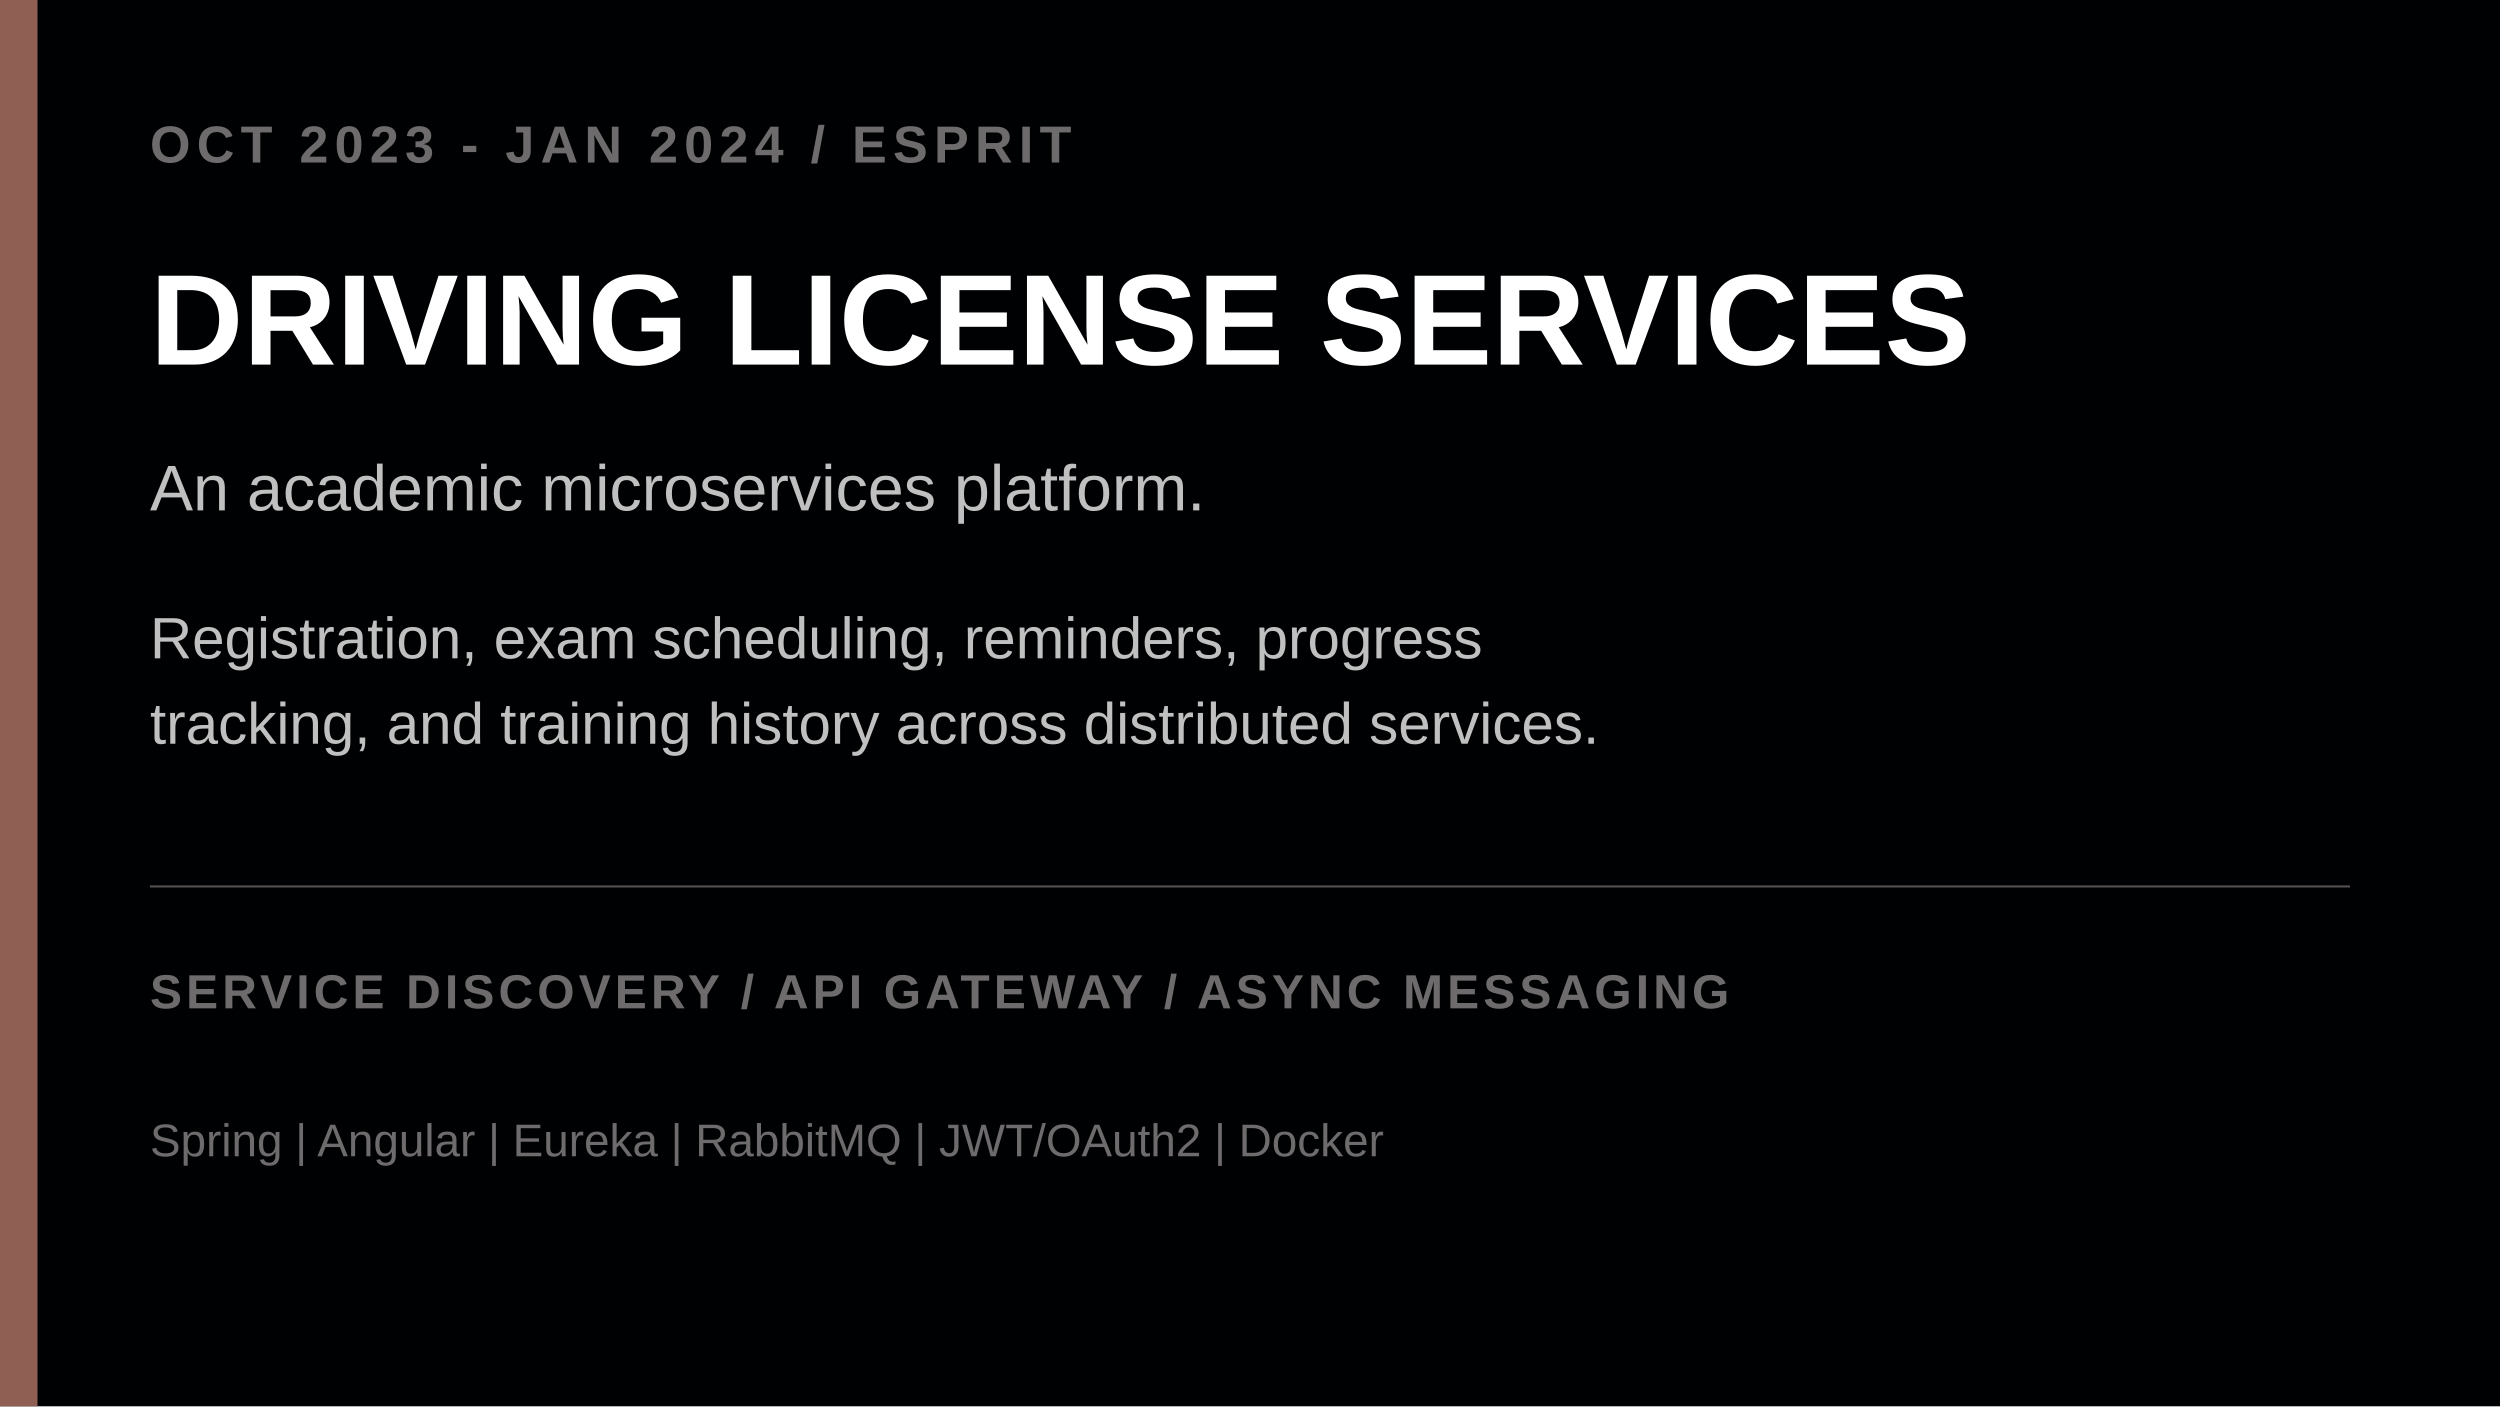
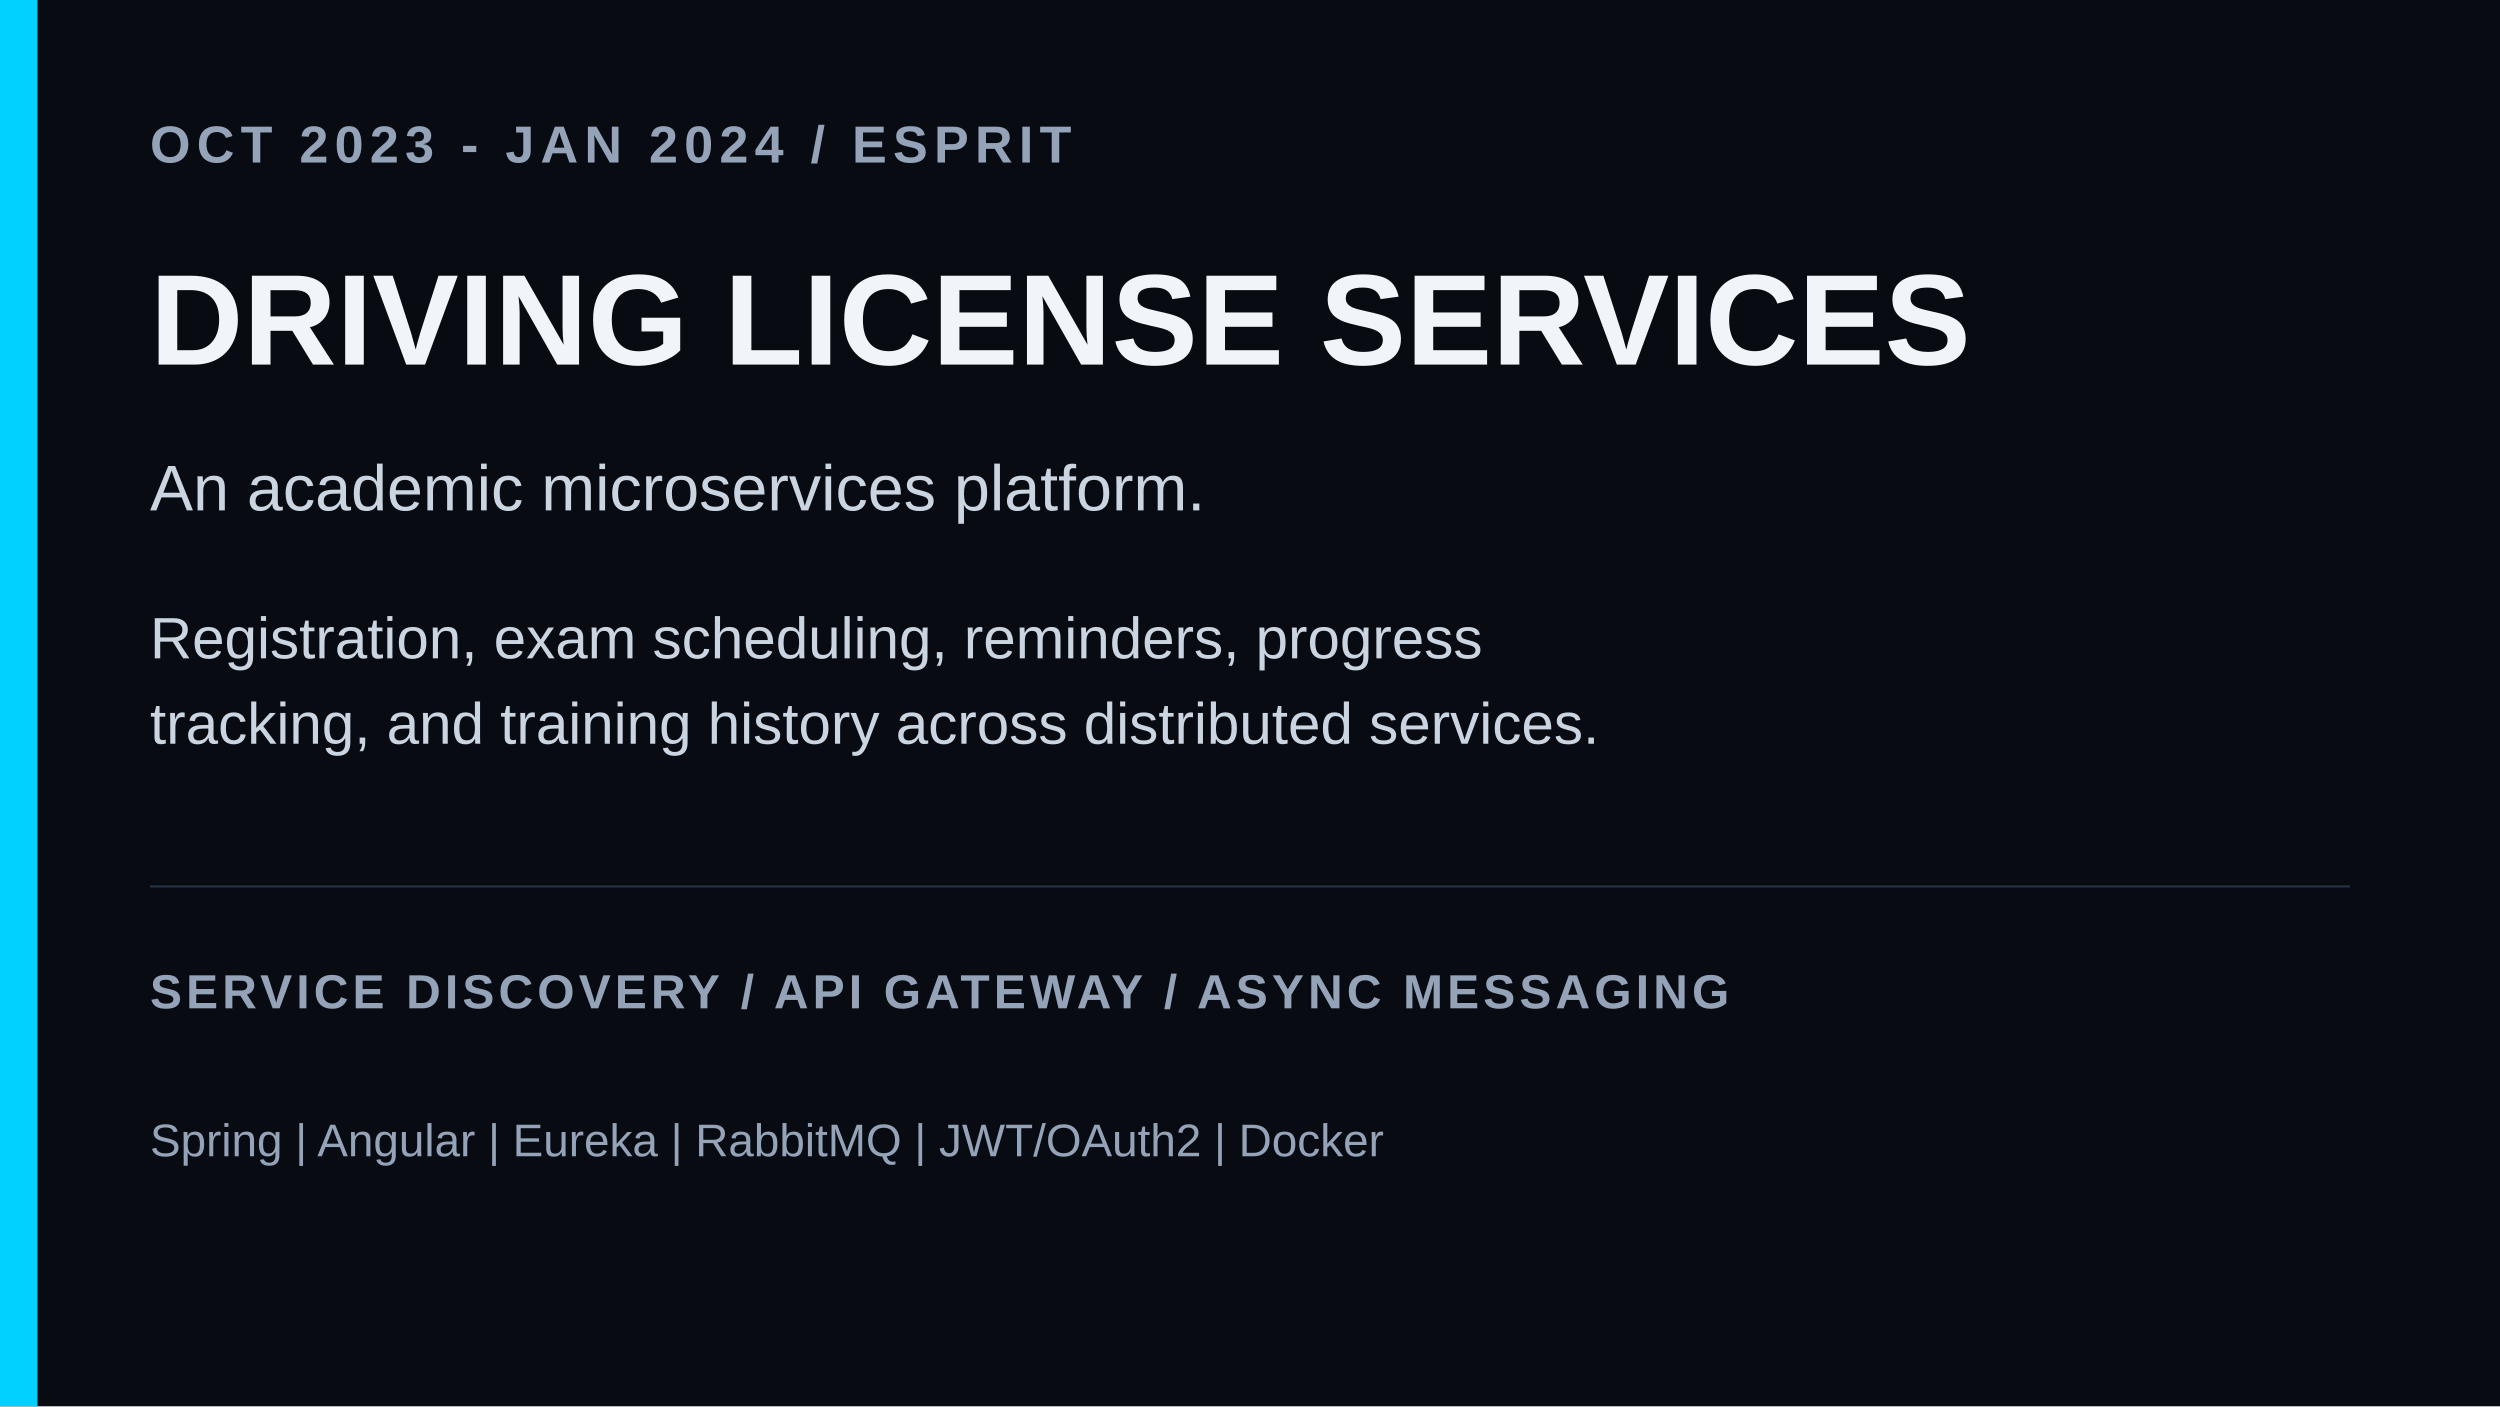
<svg xmlns="http://www.w3.org/2000/svg" width="1200" height="675" viewBox="0 0 1200 675">
-   <rect width="1200" height="675" fill="#000102" />
-   <path d="M0 0h18v675H0z" fill="#8F5F53" />
-   <text x="72" y="78" fill="#6E6B6C" font-family="Arial,sans-serif" font-size="25" font-weight="700" letter-spacing="3">OCT 2023 - JAN 2024  /  ESPRIT</text>
-   <text x="72" y="175" fill="#FFFFFF" font-family="Arial,sans-serif" font-size="62" font-weight="700">DRIVING LICENSE SERVICES</text>
-   <text x="72" y="245" fill="#C0C0C0" font-family="Arial,sans-serif" font-size="31">An academic microservices platform.</text>
-   <text x="72" y="316" fill="#C0C0C0" font-family="Arial,sans-serif" font-size="28">Registration, exam scheduling, reminders, progress</text>
-   <text x="72" y="357" fill="#C0C0C0" font-family="Arial,sans-serif" font-size="28">tracking, and training history across distributed services.</text>
-   <rect x="72" y="425" width="1056" height="1" fill="#565050" />
-   <text x="72" y="484" fill="#6E6B6C" font-family="Arial,sans-serif" font-size="23" font-weight="700" letter-spacing="2">SERVICE DISCOVERY  /  API GATEWAY  /  ASYNC MESSAGING</text>
-   <text x="72" y="555" fill="#6e6b6c" font-family="Arial,sans-serif" font-size="22">Spring  |  Angular  |  Eureka  |  RabbitMQ  |  JWT/OAuth2  |  Docker</text>
+   <rect width="1200" height="675" fill="#080B12" />
+   <path d="M0 0h18v675H0z" fill="#00D1FF" />
+   <text x="72" y="78" fill="#94A3B8" font-family="Arial,sans-serif" font-size="25" font-weight="700" letter-spacing="3">OCT 2023 - JAN 2024  /  ESPRIT</text>
+   <text x="72" y="175" fill="#F1F5F9" font-family="Arial,sans-serif" font-size="62" font-weight="700">DRIVING LICENSE SERVICES</text>
+   <text x="72" y="245" fill="#CBD5E1" font-family="Arial,sans-serif" font-size="31">An academic microservices platform.</text>
+   <text x="72" y="316" fill="#CBD5E1" font-family="Arial,sans-serif" font-size="28">Registration, exam scheduling, reminders, progress</text>
+   <text x="72" y="357" fill="#CBD5E1" font-family="Arial,sans-serif" font-size="28">tracking, and training history across distributed services.</text>
+   <rect x="72" y="425" width="1056" height="1" fill="#263244" />
+   <text x="72" y="484" fill="#94A3B8" font-family="Arial,sans-serif" font-size="23" font-weight="700" letter-spacing="2">SERVICE DISCOVERY  /  API GATEWAY  /  ASYNC MESSAGING</text>
+   <text x="72" y="555" fill="#94A3B8" font-family="Arial,sans-serif" font-size="22">Spring  |  Angular  |  Eureka  |  RabbitMQ  |  JWT/OAuth2  |  Docker</text>
</svg>
